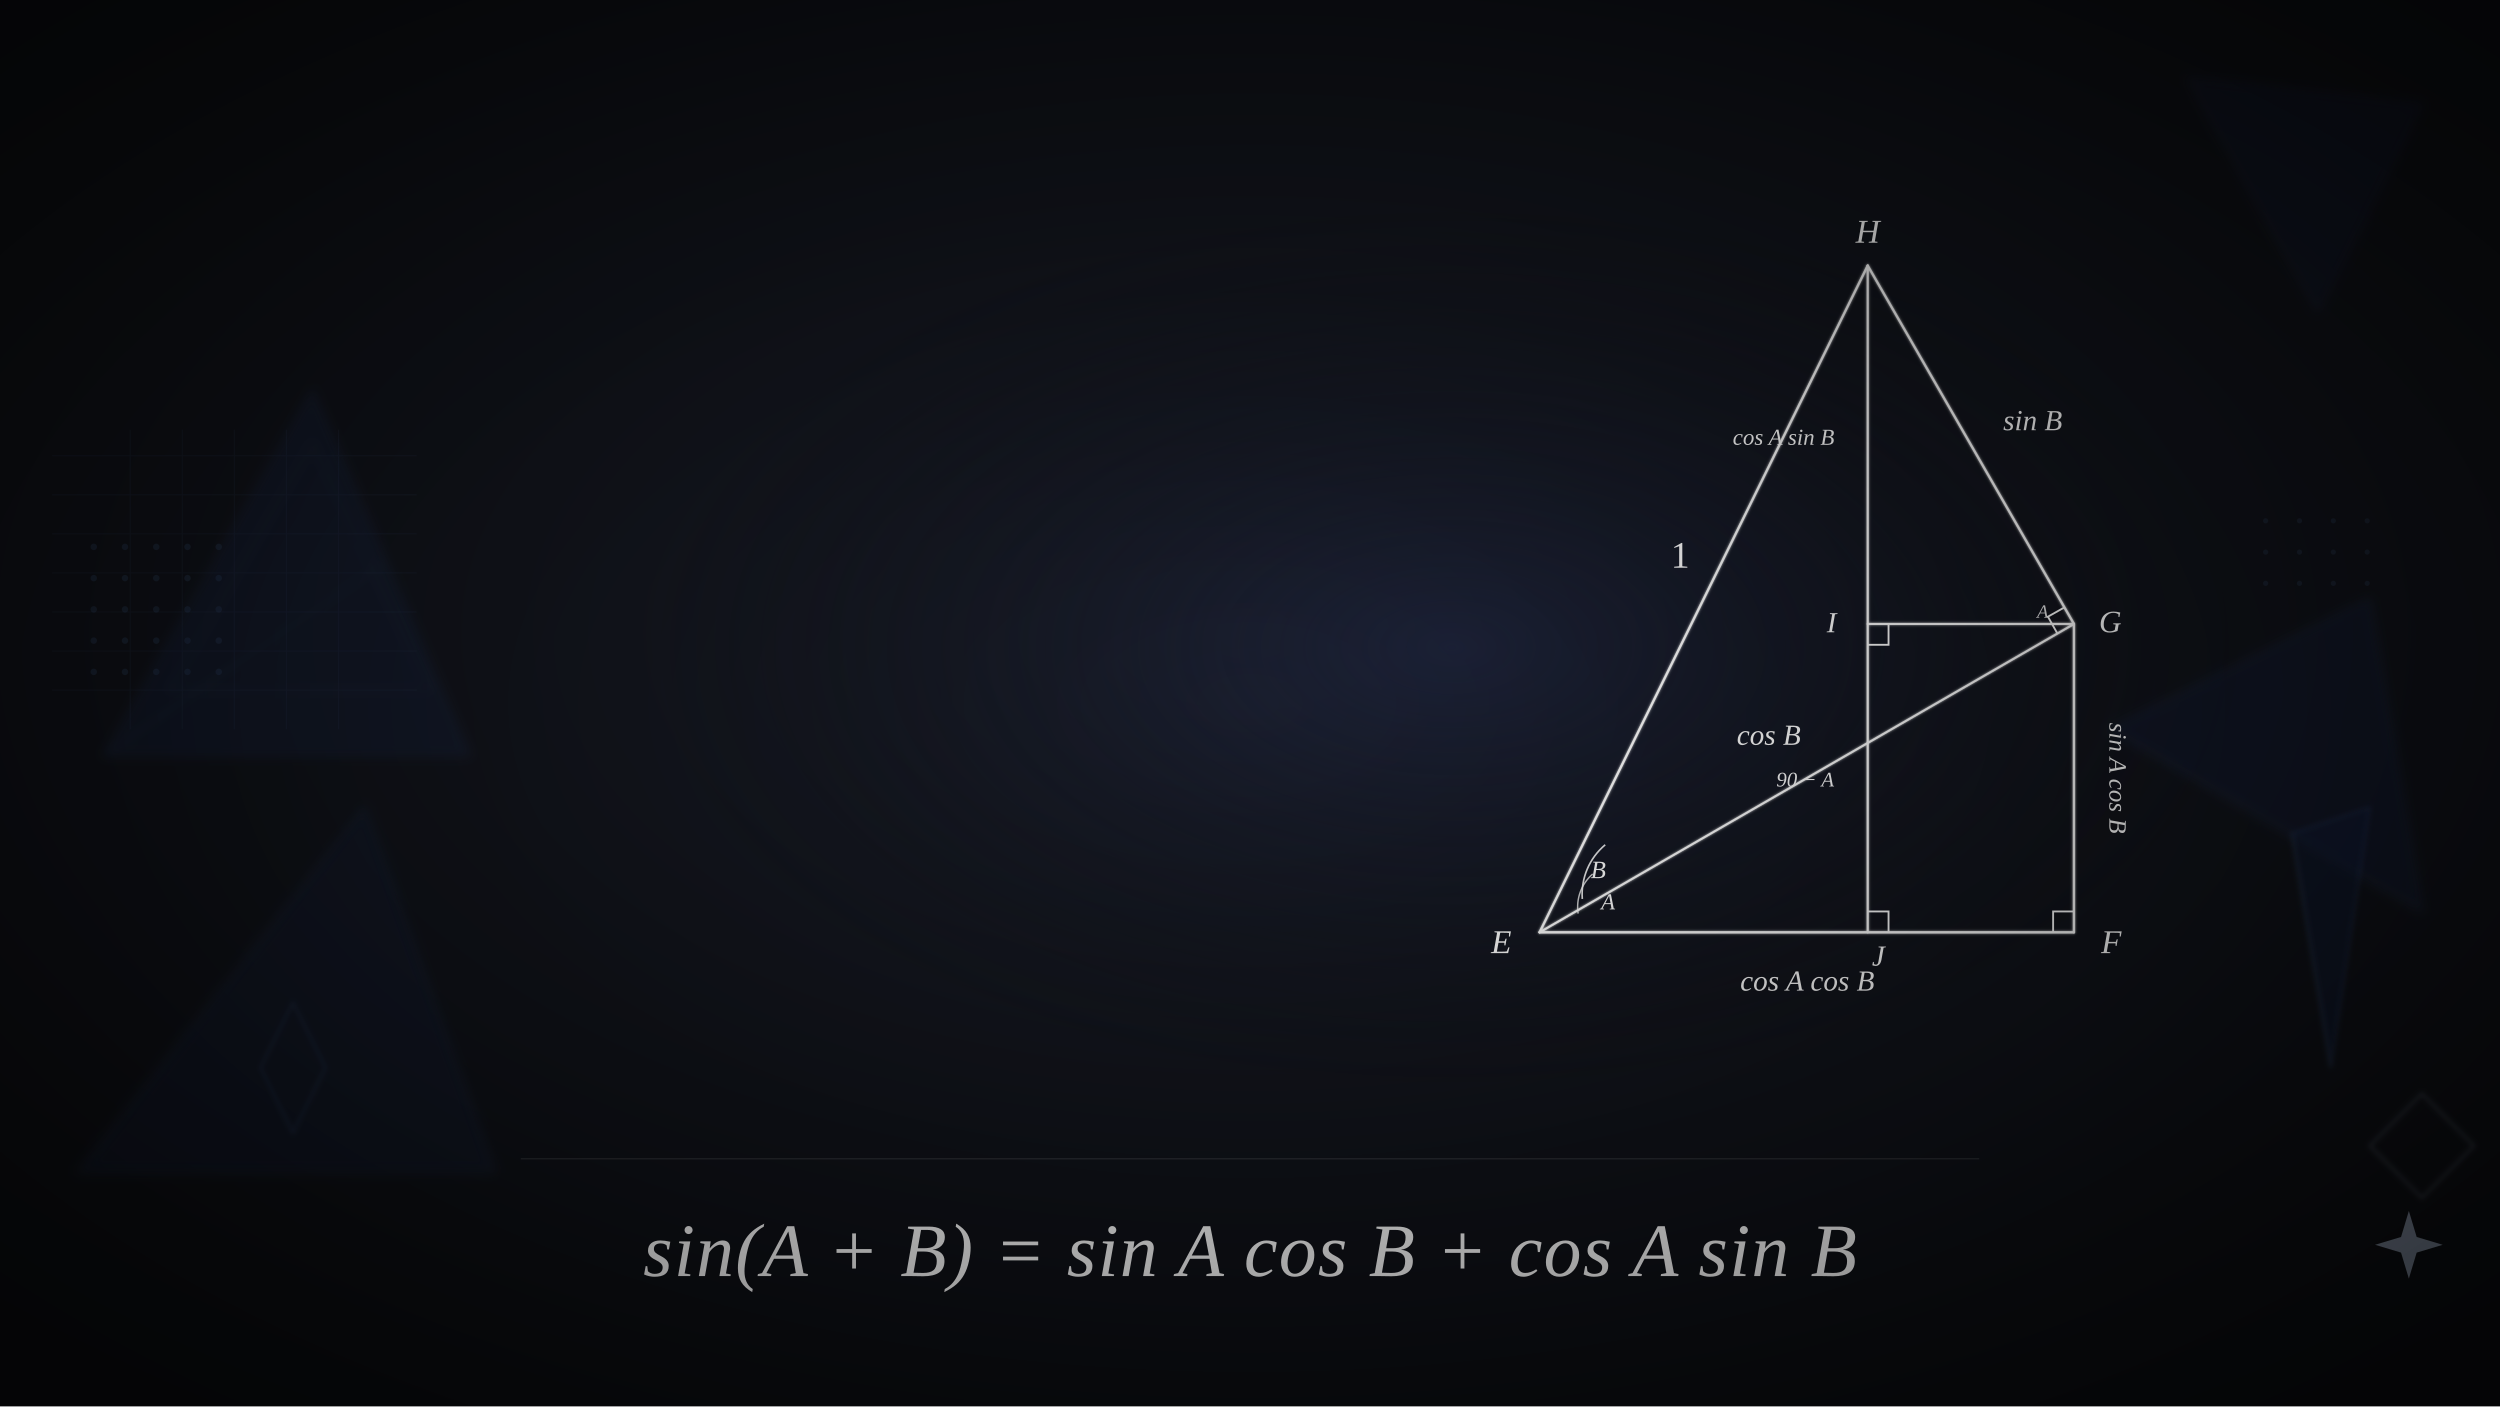
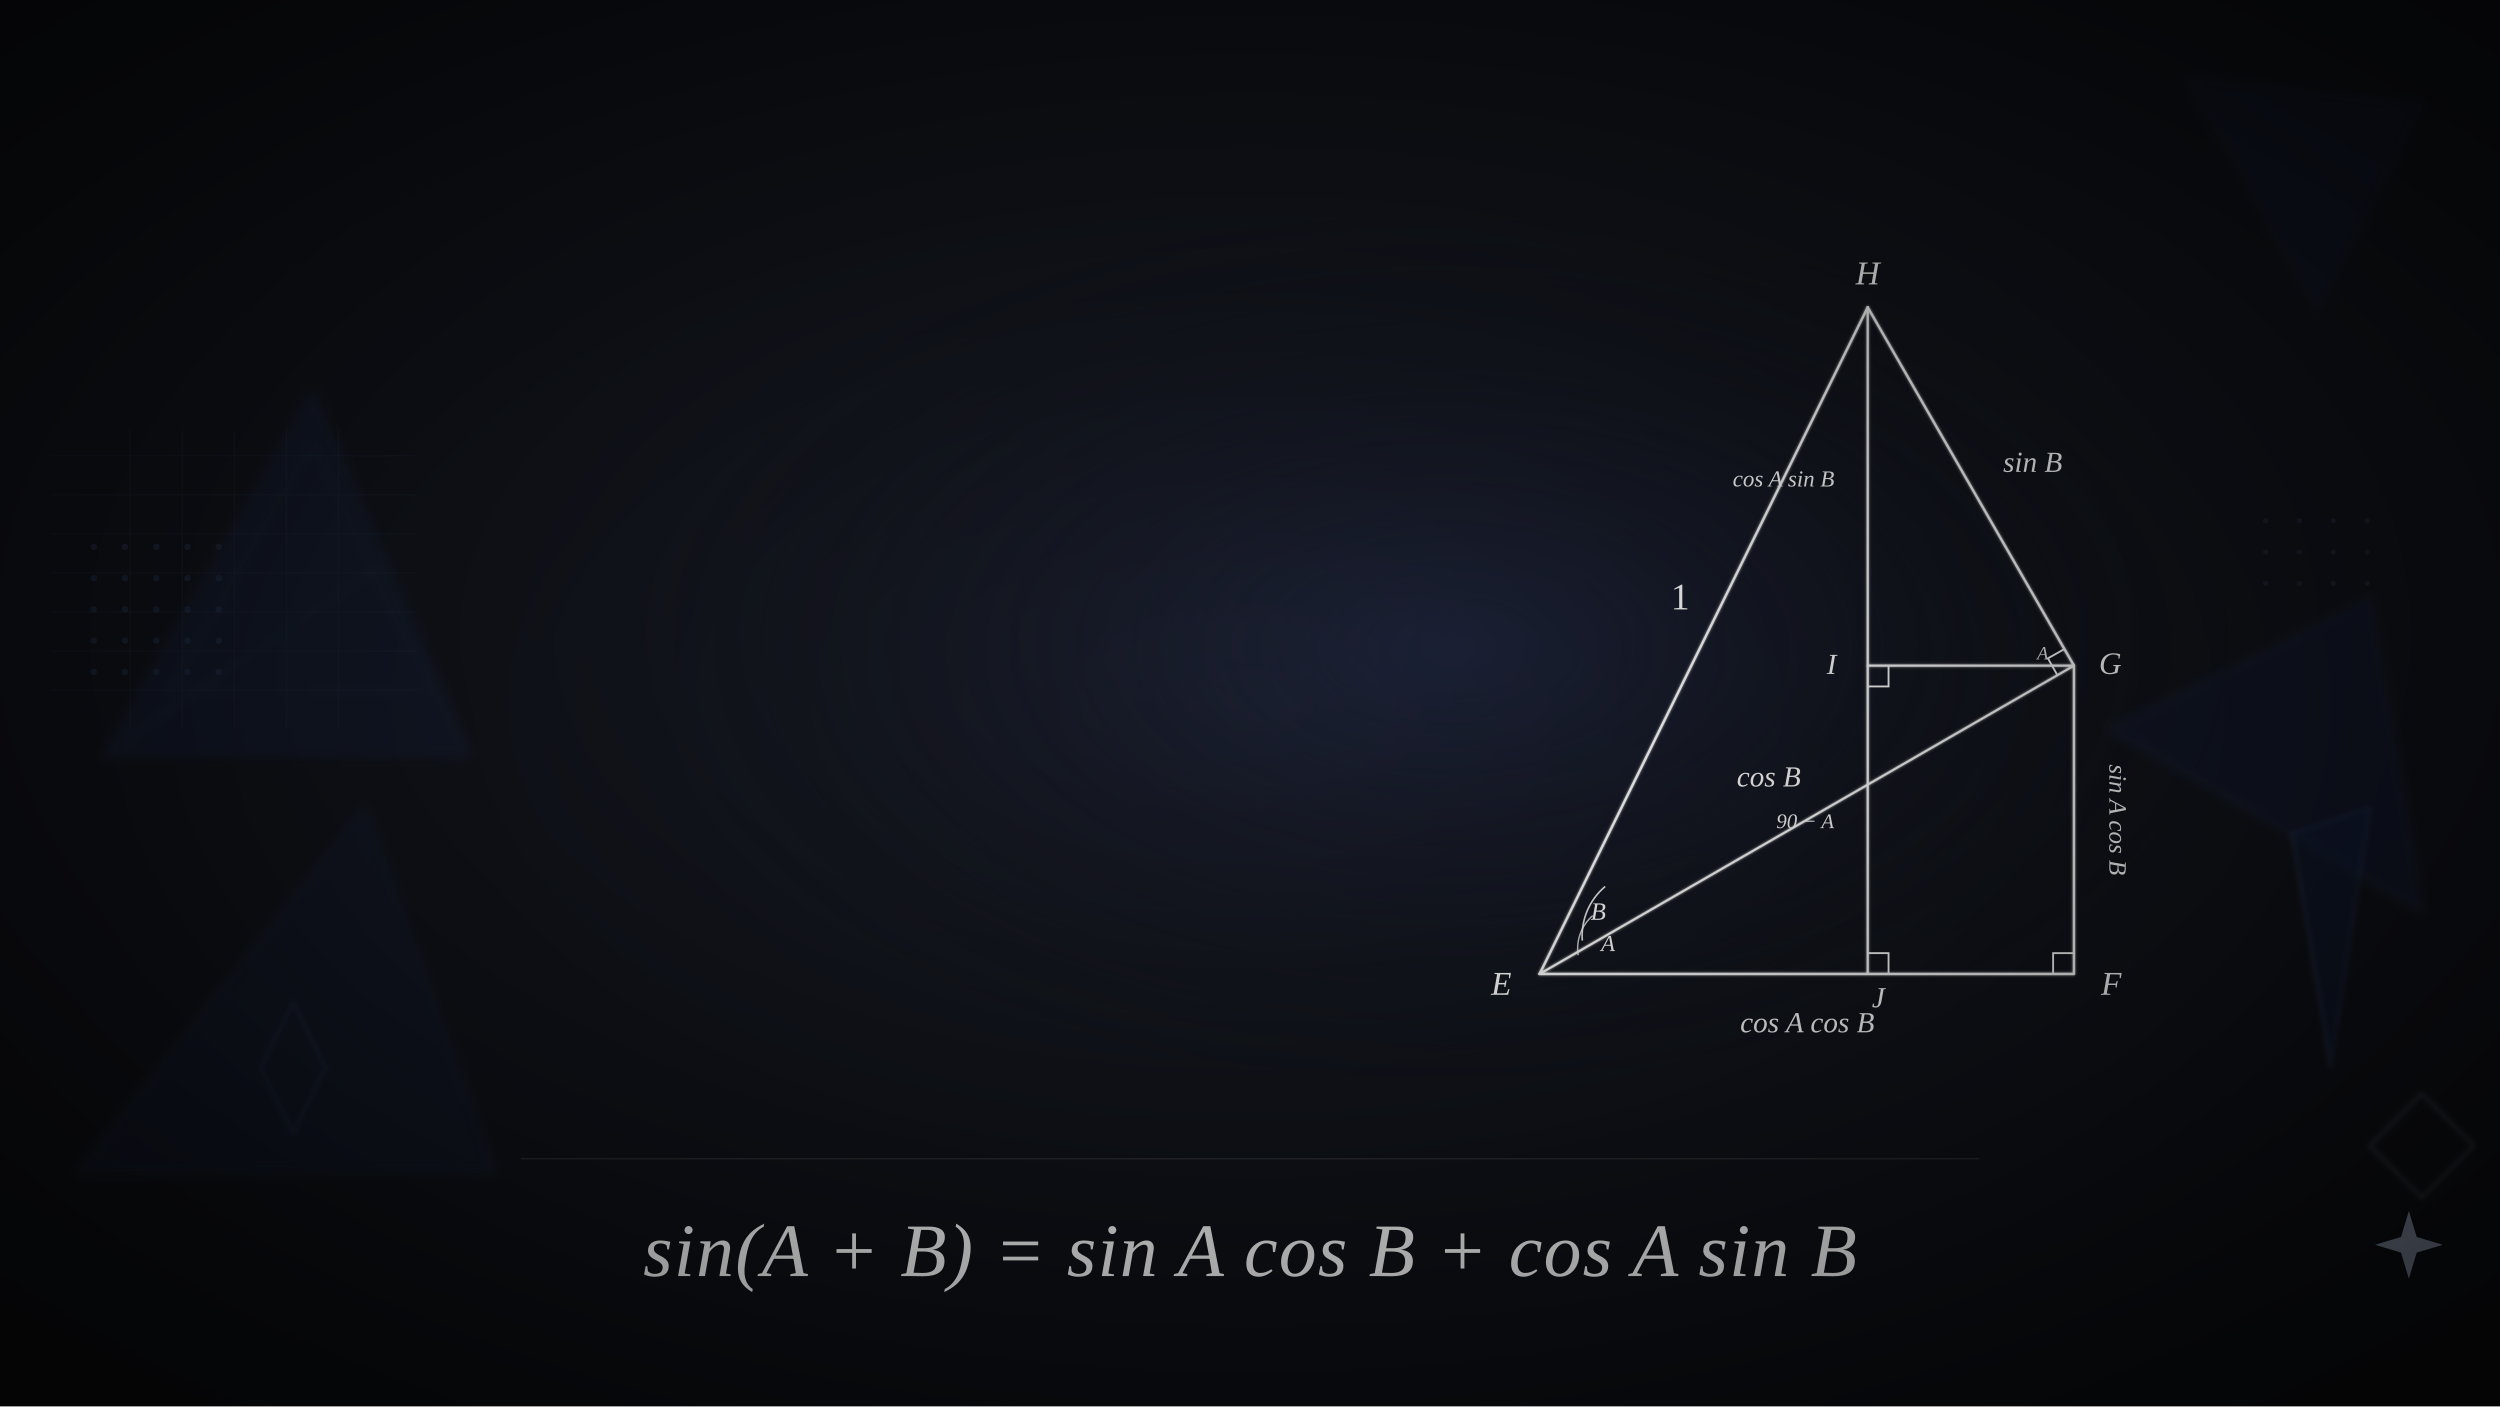
<svg xmlns="http://www.w3.org/2000/svg" width="1920" height="1080" viewBox="0 0 1920 1080">
  <defs>
    <radialGradient id="bg" cx="50%" cy="45%" r="70%">
      <stop offset="0%" stop-color="#1a1e2a" />
      <stop offset="100%" stop-color="#0a0b0e" />
    </radialGradient>
    <radialGradient id="glow" cx="58%" cy="46%" r="32%">
      <stop offset="0%" stop-color="#1e2540" stop-opacity="0.7" />
      <stop offset="100%" stop-color="#0a0b0e" stop-opacity="0" />
    </radialGradient>
    <filter id="blur4" x="-30%" y="-30%" width="160%" height="160%">
      <feGaussianBlur stdDeviation="4" />
    </filter>
    <filter id="blur8" x="-40%" y="-40%" width="180%" height="180%">
      <feGaussianBlur stdDeviation="8" />
    </filter>
    <filter id="blur2" x="-20%" y="-20%" width="140%" height="140%">
      <feGaussianBlur stdDeviation="2" />
    </filter>
    <filter id="glow_line" x="-10%" y="-10%" width="120%" height="120%">
      <feGaussianBlur stdDeviation="1.5" result="blur" />
      <feMerge>
        <feMergeNode in="blur" />
        <feMergeNode in="SourceGraphic" />
      </feMerge>
    </filter>
  </defs>
  <rect width="1920" height="1080" fill="url(#bg)" />
  <rect width="1920" height="1080" fill="url(#glow)" />
  <g opacity="0.18" fill="#4a6fa5">
    <circle cx="72" cy="420" r="2.5" />
    <circle cx="96" cy="420" r="2.5" />
    <circle cx="120" cy="420" r="2.5" />
    <circle cx="144" cy="420" r="2.5" />
    <circle cx="168" cy="420" r="2.5" />
    <circle cx="72" cy="444" r="2.5" />
    <circle cx="96" cy="444" r="2.5" />
    <circle cx="120" cy="444" r="2.5" />
    <circle cx="144" cy="444" r="2.5" />
    <circle cx="168" cy="444" r="2.5" />
    <circle cx="72" cy="468" r="2.5" />
    <circle cx="96" cy="468" r="2.5" />
    <circle cx="120" cy="468" r="2.5" />
    <circle cx="144" cy="468" r="2.5" />
    <circle cx="168" cy="468" r="2.5" />
    <circle cx="72" cy="492" r="2.5" />
    <circle cx="96" cy="492" r="2.5" />
    <circle cx="120" cy="492" r="2.5" />
    <circle cx="144" cy="492" r="2.5" />
    <circle cx="168" cy="492" r="2.5" />
    <circle cx="72" cy="516" r="2.5" />
    <circle cx="96" cy="516" r="2.5" />
    <circle cx="120" cy="516" r="2.5" />
    <circle cx="144" cy="516" r="2.5" />
    <circle cx="168" cy="516" r="2.5" />
  </g>
  <g opacity="0.08" stroke="#5577bb" stroke-width="0.8" fill="none">
    <line x1="40" y1="350" x2="320" y2="350" />
    <line x1="40" y1="380" x2="320" y2="380" />
    <line x1="40" y1="410" x2="320" y2="410" />
    <line x1="40" y1="440" x2="320" y2="440" />
    <line x1="40" y1="470" x2="320" y2="470" />
    <line x1="40" y1="500" x2="320" y2="500" />
    <line x1="40" y1="530" x2="320" y2="530" />
    <line x1="100" y1="330" x2="100" y2="560" />
    <line x1="140" y1="330" x2="140" y2="560" />
    <line x1="180" y1="330" x2="180" y2="560" />
    <line x1="220" y1="330" x2="220" y2="560" />
    <line x1="260" y1="330" x2="260" y2="560" />
  </g>
  <g opacity="0.22" filter="url(#blur4)">
    <polygon points="80,580 240,300 360,580" fill="#1a2d5a" stroke="#2a4a8a" stroke-width="1.5" />
    <line x1="80" y1="580" x2="295" y2="432" stroke="#3a5a9a" stroke-width="1" />
    <line x1="240" y1="300" x2="360" y2="580" stroke="#3a5a9a" stroke-width="1" />
  </g>
  <g opacity="0.15" filter="url(#blur4)">
    <polygon points="130,530 240,340 330,530" fill="none" stroke="#4a6aaa" stroke-width="1" />
  </g>
  <g opacity="0.25" filter="url(#blur4)">
    <polygon points="60,900 280,620 380,900" fill="#162244" stroke="#2a4a7a" stroke-width="1.5" />
  </g>
  <g opacity="0.3" filter="url(#blur2)">
    <polygon points="200,820 225,770 250,820 225,870" fill="none" stroke="#4060a0" stroke-width="1.2" />
  </g>
  <g opacity="0.2" filter="url(#blur4)">
    <polygon points="1680,60 1860,80 1780,240" fill="#12204a" stroke="#2a3a7a" stroke-width="1.5" />
    <line x1="1680" y1="60" x2="1780" y2="240" stroke="#3a5a8a" stroke-width="1" />
  </g>
  <g opacity="0.28" filter="url(#blur4)">
    <polygon points="1620,560 1820,460 1860,700" fill="#14224a" stroke="#2a4a80" stroke-width="1.5" />
    <line x1="1620" y1="560" x2="1860" y2="700" stroke="#3a5a8a" stroke-width="1" />
  </g>
  <g opacity="0.35" filter="url(#blur2)">
    <polygon points="1760,640 1820,620 1790,820" fill="#0e1a40" stroke="#2a4070" stroke-width="1.8" />
    <line x1="1760" y1="640" x2="1790" y2="820" stroke="#3a5a8a" stroke-width="1.2" />
  </g>
  <g opacity="0.15" fill="#4a6fa5">
    <circle cx="1740" cy="400" r="2" />
    <circle cx="1766" cy="400" r="2" />
    <circle cx="1792" cy="400" r="2" />
    <circle cx="1818" cy="400" r="2" />
    <circle cx="1740" cy="424" r="2" />
    <circle cx="1766" cy="424" r="2" />
    <circle cx="1792" cy="424" r="2" />
    <circle cx="1818" cy="424" r="2" />
    <circle cx="1740" cy="448" r="2" />
    <circle cx="1766" cy="448" r="2" />
    <circle cx="1792" cy="448" r="2" />
    <circle cx="1818" cy="448" r="2" />
  </g>
  <g opacity="0.25" filter="url(#blur2)">
    <polygon points="1820,880 1860,840 1900,880 1860,920" fill="none" stroke="#8a9ab0" stroke-width="2" />
  </g>
  <g opacity="0.6">
    <polygon points="1850,930 1856,950 1876,956 1856,962 1850,982 1844,962 1824,956 1844,950" fill="#b0c0d8" stroke="none" />
  </g>
-   <g transform="translate(738.4,92) scale(0.8)">
+   <g transform="translate(738.4,124) scale(0.8)">
    <g filter="url(#glow_line)">
      <line x1="555" y1="780" x2="870" y2="140" stroke="white" stroke-width="2.2" stroke-linecap="round" />
      <line x1="870" y1="140" x2="1068" y2="484" stroke="white" stroke-width="2.2" stroke-linecap="round" />
      <line x1="1068" y1="484" x2="1068" y2="780" stroke="white" stroke-width="2.2" stroke-linecap="round" />
      <line x1="555" y1="780" x2="1068" y2="780" stroke="white" stroke-width="2.2" stroke-linecap="round" />
      <line x1="870" y1="140" x2="870" y2="780" stroke="white" stroke-width="2.0" stroke-linecap="round" />
      <line x1="555" y1="780" x2="1068" y2="484" stroke="white" stroke-width="2.0" stroke-linecap="round" />
      <line x1="870" y1="484" x2="1068" y2="484" stroke="white" stroke-width="2.0" stroke-linecap="round" />
    </g>
    <polyline points="870,760 890,760 890,780" fill="none" stroke="white" stroke-width="1.8" />
    <polyline points="1048,780 1048,760 1068,760" fill="none" stroke="white" stroke-width="1.8" />
    <polyline points="870,504 890,504 890,484" fill="none" stroke="white" stroke-width="1.8" />
    <polyline points="1052,493 1043,477 1059,468" fill="none" stroke="white" stroke-width="1.8" />
    <text x="1038" y="478" font-family="Georgia, 'Times New Roman', serif" font-style="italic" font-size="18" fill="white" opacity="0.9" text-anchor="middle">A</text>
    <text x="690" y="430" font-family="Georgia, 'Times New Roman', serif" font-style="normal" font-size="36" fill="white" text-anchor="middle">1</text>
    <text x="1000" y="298" font-family="Georgia, 'Times New Roman', serif" font-style="italic" font-size="28" fill="white" text-anchor="start">sin B</text>
    <text x="775" y="600" font-family="Georgia, 'Times New Roman', serif" font-style="italic" font-size="28" fill="white" text-anchor="middle">cos B</text>
    <text x="810" y="640" font-family="Georgia, 'Times New Roman', serif" font-style="italic" font-size="20" fill="white" text-anchor="middle">90 − A</text>
    <text x="1102" y="632" font-family="Georgia, 'Times New Roman', serif" font-style="italic" font-size="24" fill="white" text-anchor="middle" transform="rotate(90, 1102, 632)">sin A cos B</text>
    <text x="838" y="312" font-family="Georgia, 'Times New Roman', serif" font-style="italic" font-size="22" fill="white" text-anchor="end">cos A sin B</text>
    <text x="812" y="836" font-family="Georgia, 'Times New Roman', serif" font-style="italic" font-size="28" fill="white" text-anchor="middle">cos A cos B</text>
    <text x="870" y="118" font-family="Georgia, 'Times New Roman', serif" font-style="italic" font-size="32" fill="white" text-anchor="middle">H</text>
    <text x="1092" y="492" font-family="Georgia, 'Times New Roman', serif" font-style="italic" font-size="30" fill="white" text-anchor="start">G</text>
    <text x="840" y="492" font-family="Georgia, 'Times New Roman', serif" font-style="italic" font-size="28" fill="white" text-anchor="end">I</text>
    <text x="528" y="800" font-family="Georgia, 'Times New Roman', serif" font-style="italic" font-size="32" fill="white" text-anchor="end">E</text>
    <text x="1094" y="800" font-family="Georgia, 'Times New Roman', serif" font-style="italic" font-size="32" fill="white" text-anchor="start">F</text>
    <text x="874" y="812" font-family="Georgia, 'Times New Roman', serif" font-style="italic" font-size="28" fill="white" text-anchor="start">J</text>
    <path d="M 596,748 A 62,62 0 0,1 618,696" fill="none" stroke="white" stroke-width="1.6" opacity="0.9" />
    <text x="604" y="728" font-family="Georgia, 'Times New Roman', serif" font-style="italic" font-size="24" fill="white" text-anchor="start">B</text>
    <path d="M 592,762 A 42,42 0 0,1 606,724" fill="none" stroke="white" stroke-width="1.4" opacity="0.8" />
    <text x="614" y="758" font-family="Georgia, 'Times New Roman', serif" font-style="italic" font-size="22" fill="white" text-anchor="start">A</text>
  </g>
  <line x1="400" y1="890" x2="1520" y2="890" stroke="white" stroke-width="0.6" stroke-opacity="0.2" />
  <text x="960" y="980" font-family="Georgia, 'Times New Roman', serif" font-style="italic" font-size="58" fill="white" text-anchor="middle" letter-spacing="1">sin(A + B) = sin A cos B + cos A sin B</text>
  <radialGradient id="vignette" cx="50%" cy="50%" r="65%">
    <stop offset="0%" stop-color="black" stop-opacity="0" />
    <stop offset="100%" stop-color="black" stop-opacity="0.55" />
  </radialGradient>
  <rect width="1920" height="1080" fill="url(#vignette)" />
</svg>
